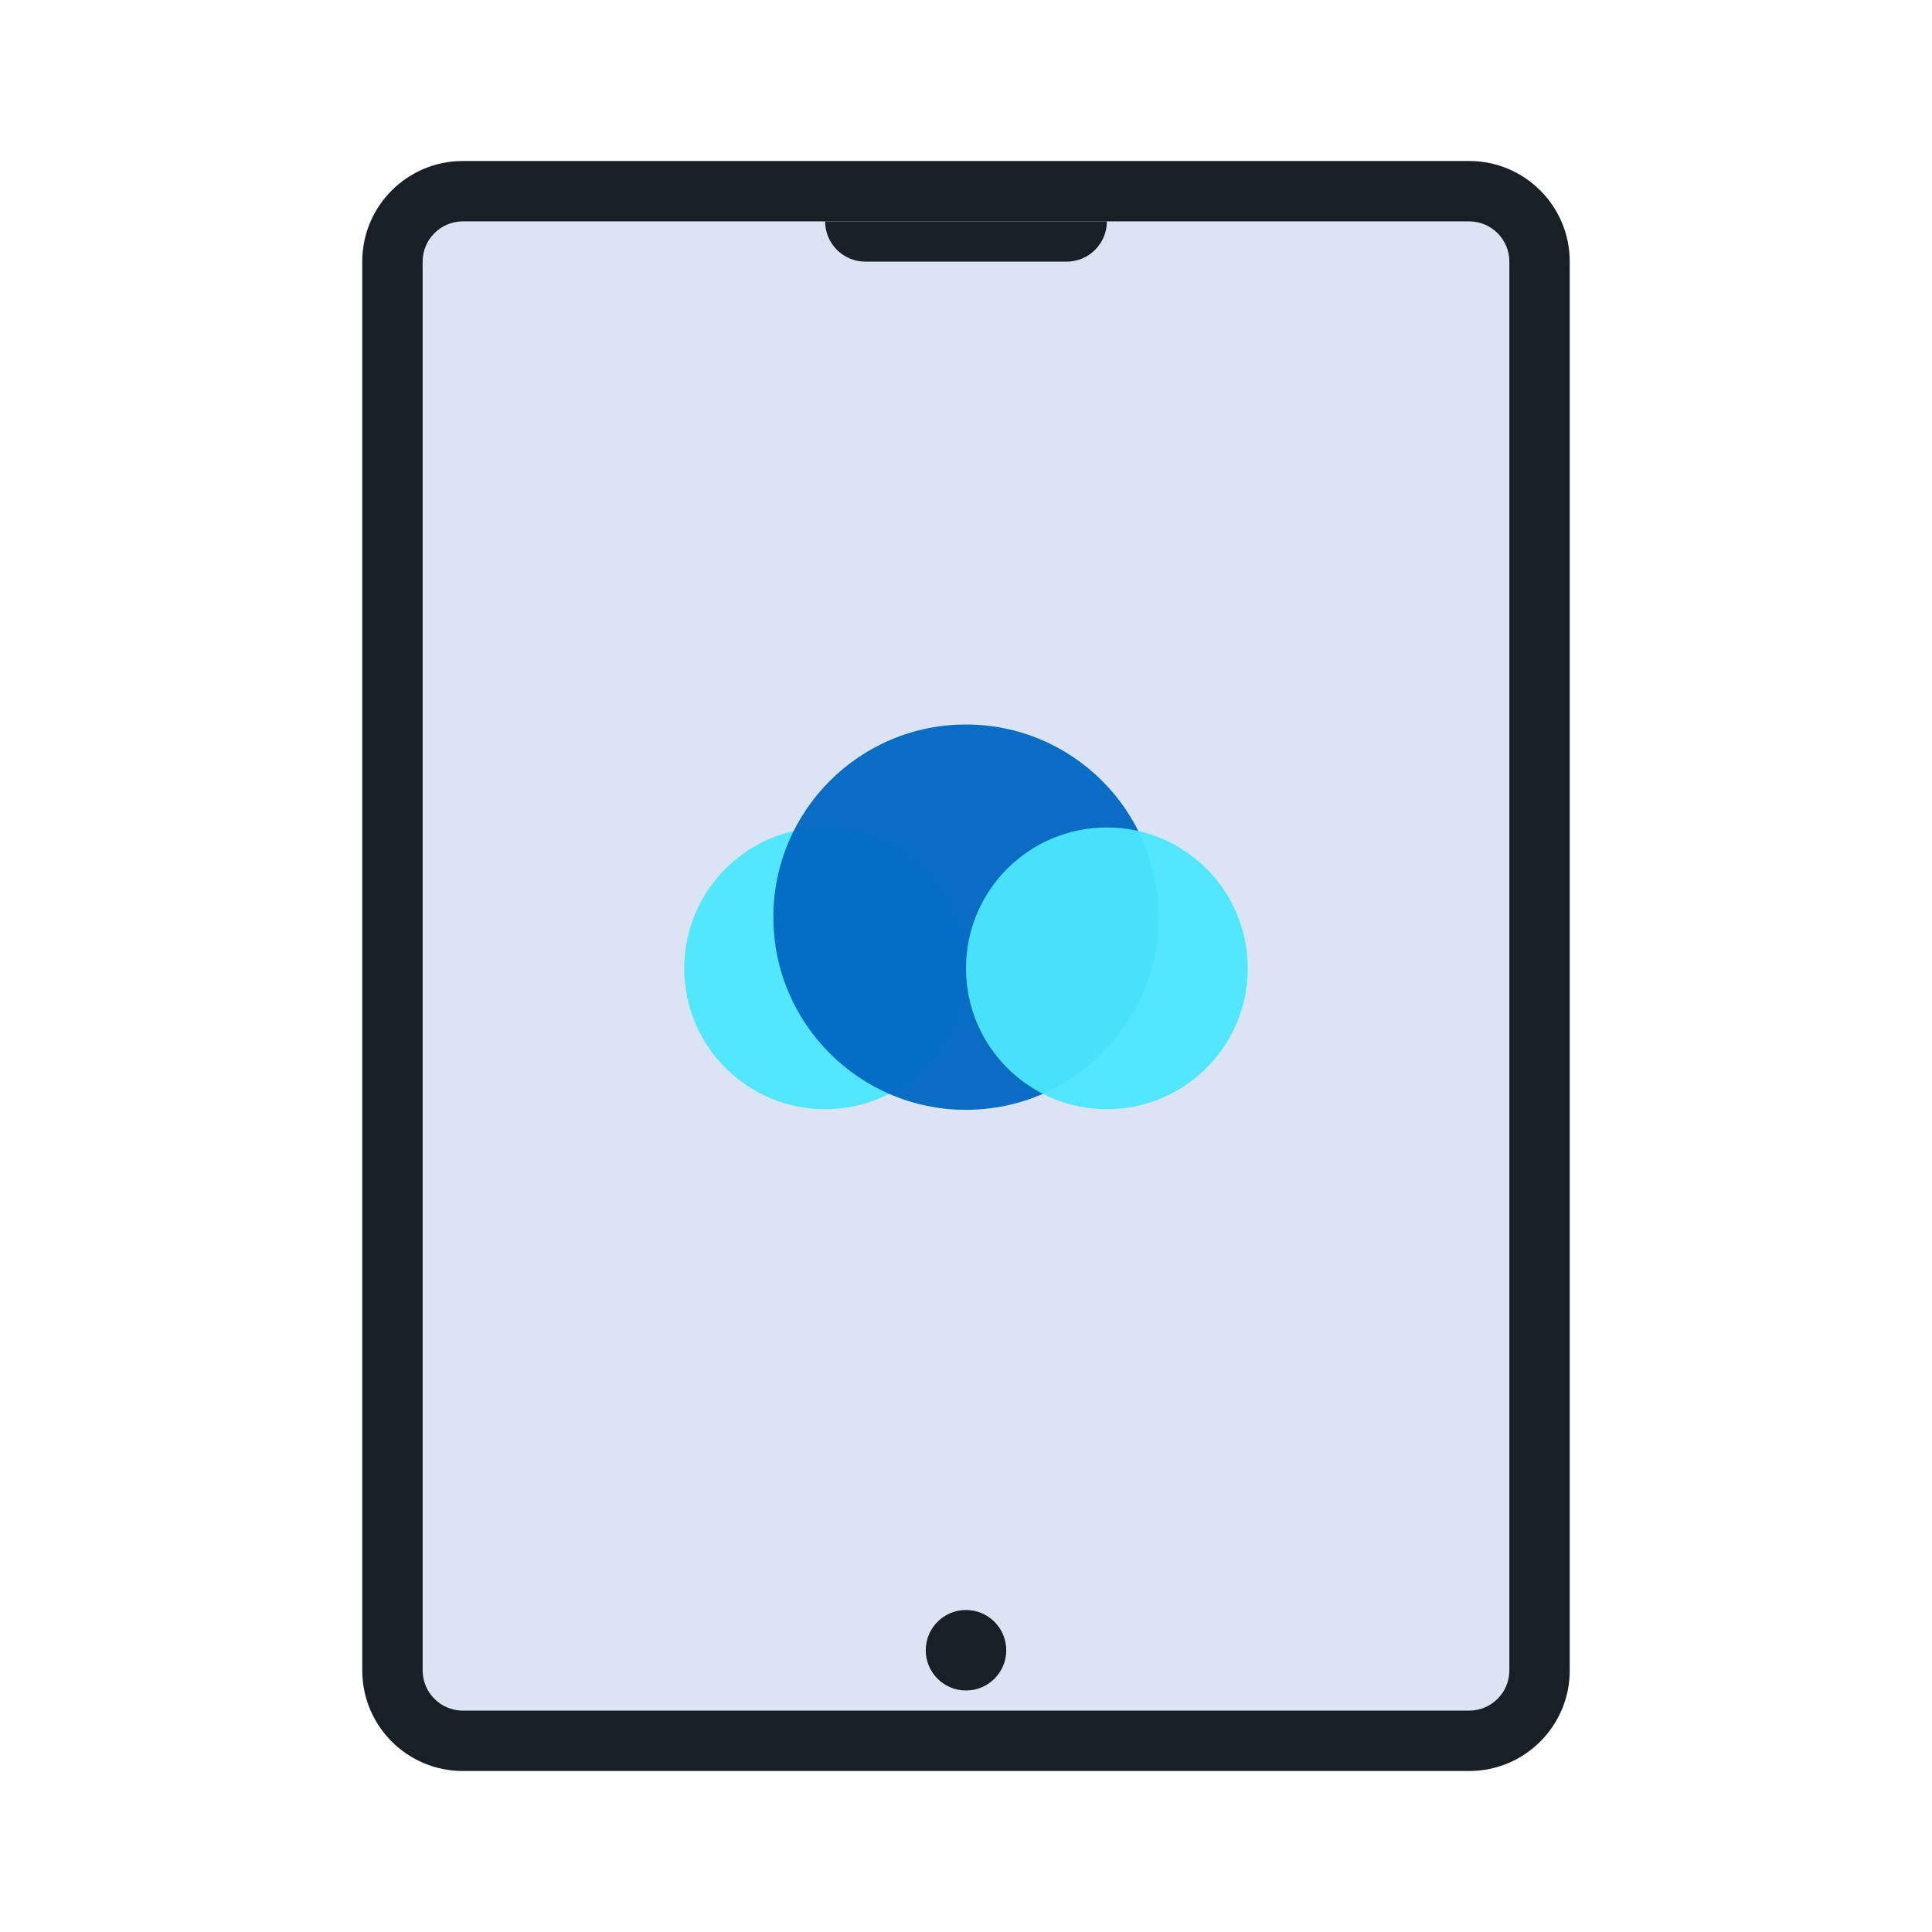
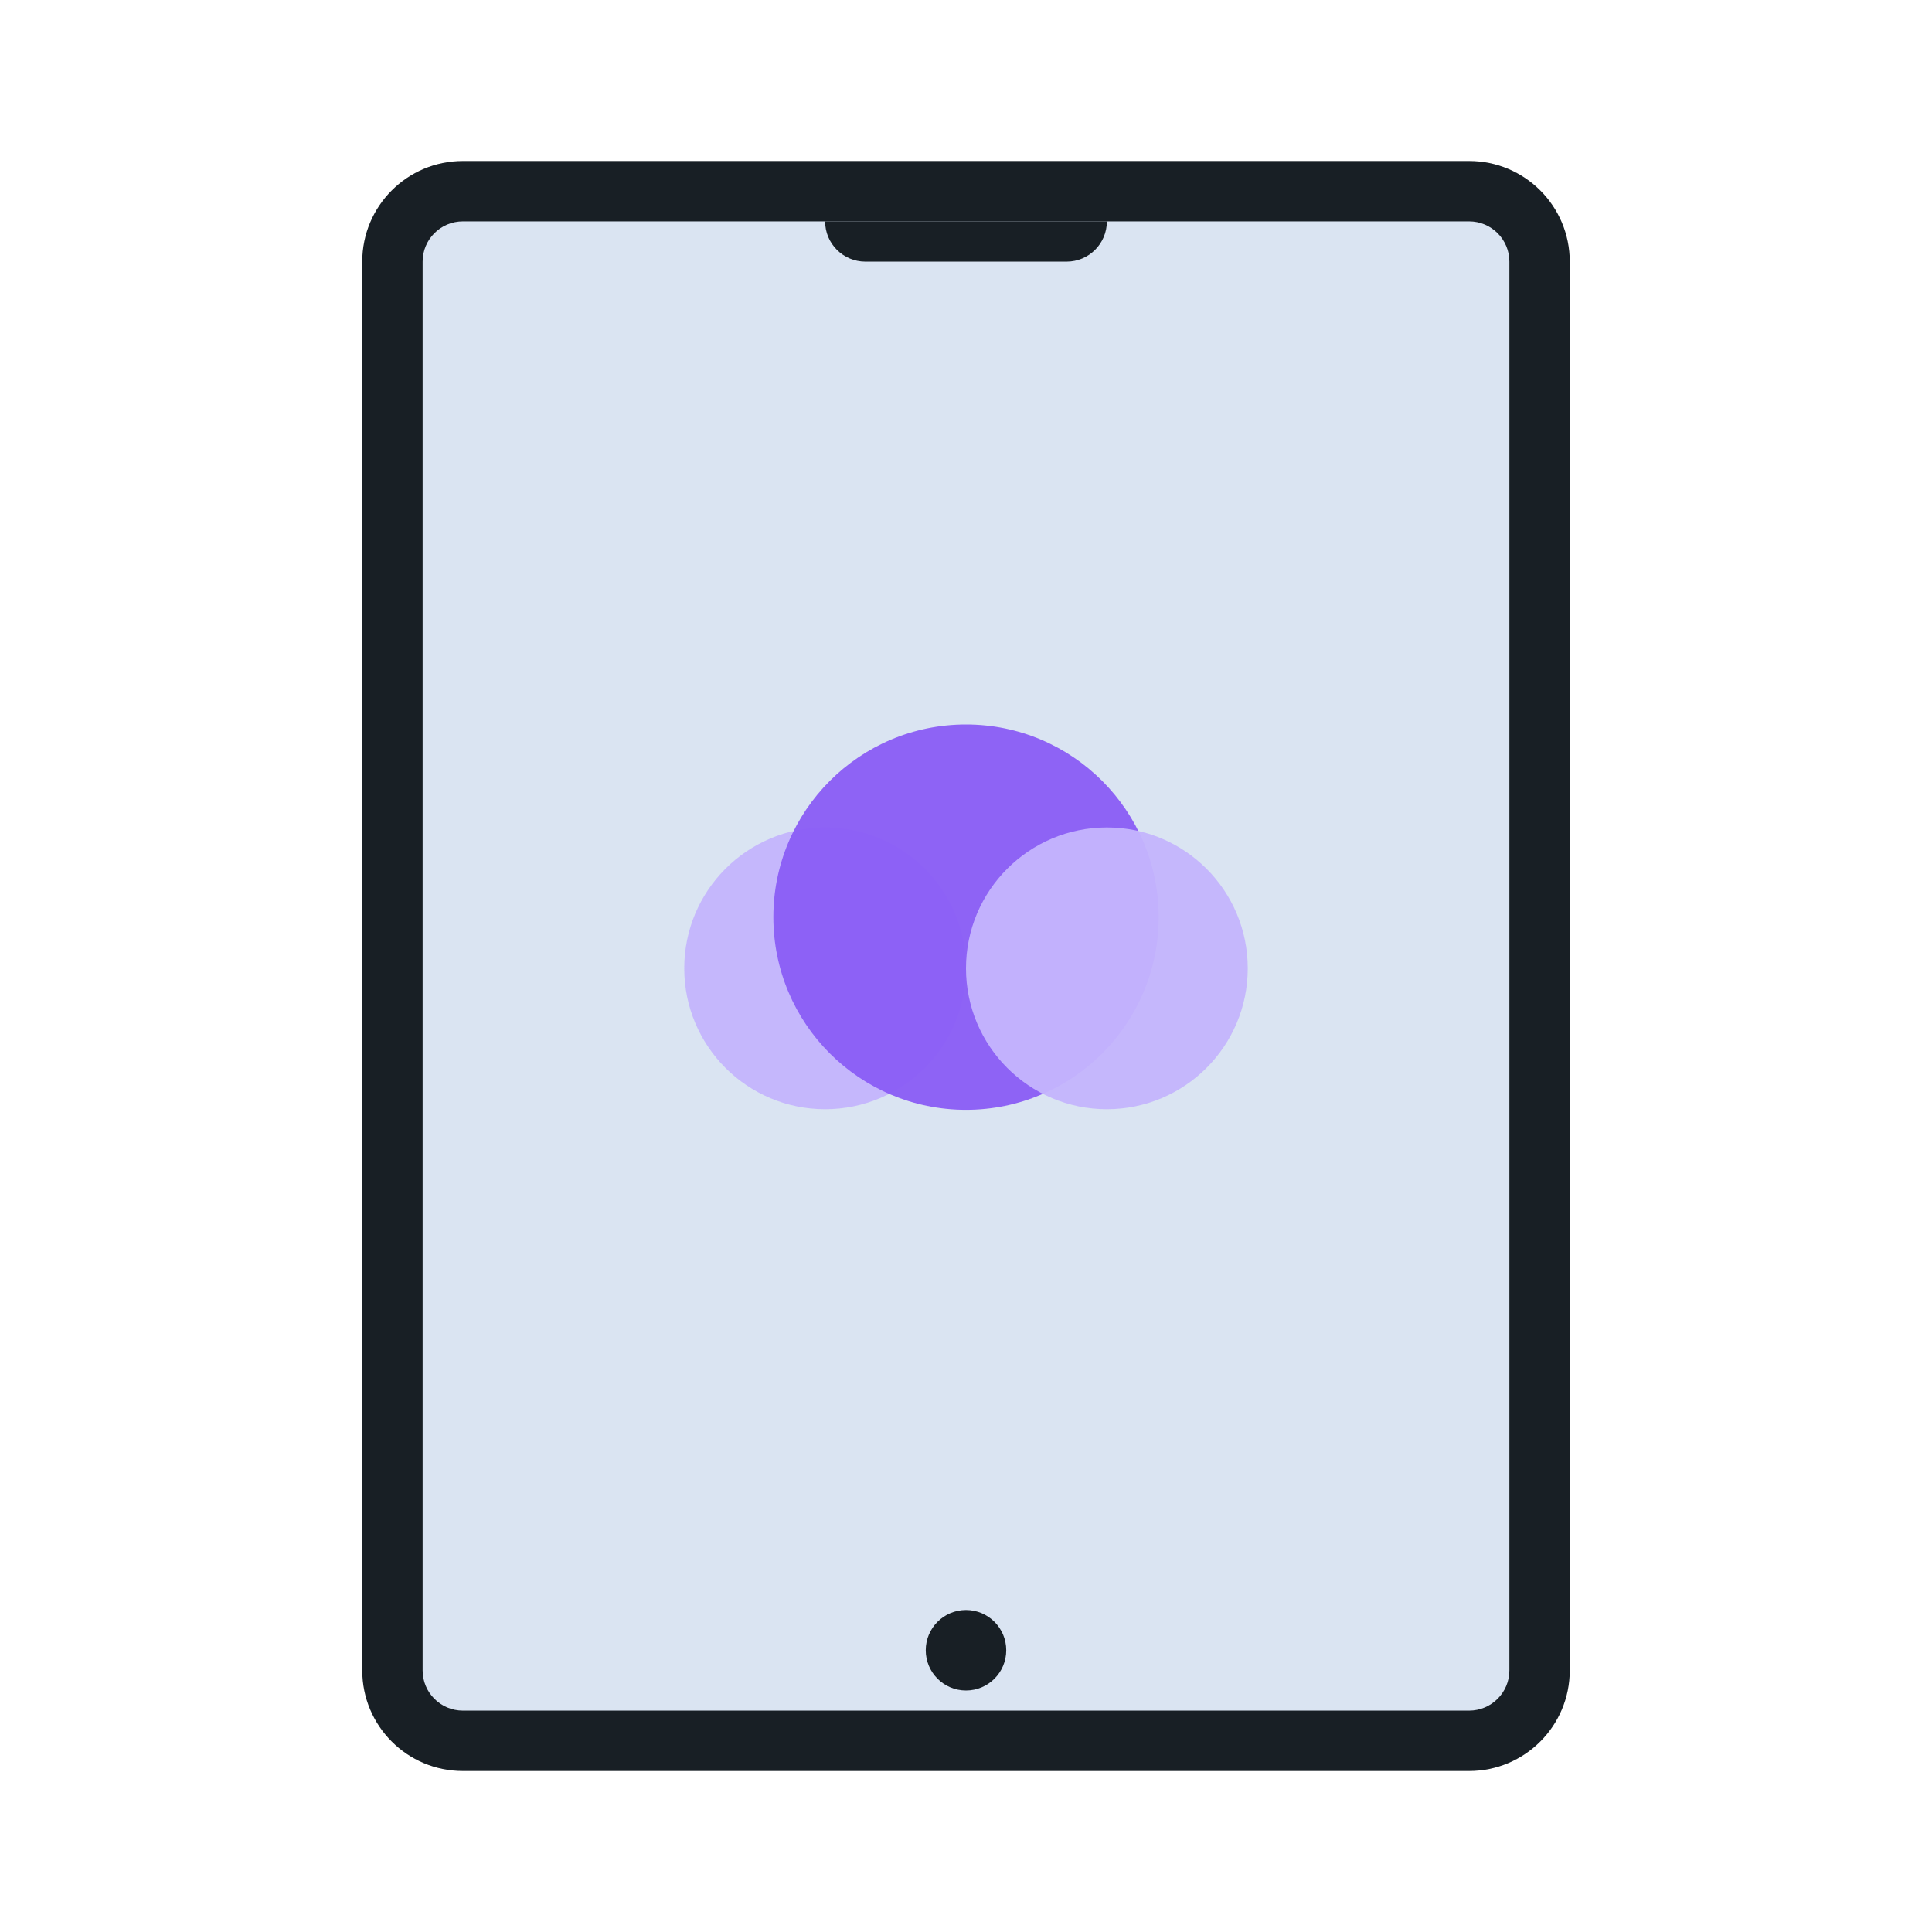
<svg xmlns="http://www.w3.org/2000/svg" width="48" height="48" viewBox="0 0 48 48" fill="none">
  <path d="M10 5H38V43H10V5Z" fill="#DAE4F2" />
-   <path opacity="0.95" d="M20.5 27.558C22.433 27.558 24 25.991 24 24.058C24 22.125 22.433 20.558 20.5 20.558C18.567 20.558 17 22.125 17 24.058C17 25.991 18.567 27.558 20.5 27.558Z" fill="#4CE7FF" />
-   <path opacity="0.95" d="M24 27.573C26.643 27.573 28.786 25.43 28.786 22.786C28.786 20.143 26.643 18 24 18C21.357 18 19.214 20.143 19.214 22.786C19.214 25.43 21.357 27.573 24 27.573Z" fill="#0067C2" />
-   <path opacity="0.95" d="M27.5 27.558C29.433 27.558 31 25.991 31 24.058C31 22.125 29.433 20.558 27.5 20.558C25.567 20.558 24 22.125 24 24.058C24 25.991 25.567 27.558 27.5 27.558Z" fill="#4CE7FF" />
+   <path opacity="0.95" d="M20.5 27.558C22.433 27.558 24 25.991 24 24.058C24 22.125 22.433 20.558 20.5 20.558C18.567 20.558 17 22.125 17 24.058C17 25.991 18.567 27.558 20.5 27.558Z" fill="#c4b5fd" />
+   <path opacity="0.95" d="M24 27.573C26.643 27.573 28.786 25.43 28.786 22.786C28.786 20.143 26.643 18 24 18C21.357 18 19.214 20.143 19.214 22.786C19.214 25.43 21.357 27.573 24 27.573Z" fill="#8b5cf6" />
+   <path opacity="0.95" d="M27.5 27.558C29.433 27.558 31 25.991 31 24.058C31 22.125 29.433 20.558 27.5 20.558C25.567 20.558 24 22.125 24 24.058C24 25.991 25.567 27.558 27.5 27.558Z" fill="#c4b5fd" />
  <path fill-rule="evenodd" clip-rule="evenodd" d="M36.5 5.5H11.5C10.948 5.5 10.5 5.948 10.5 6.5V41.5C10.5 42.052 10.948 42.5 11.5 42.5H36.5C37.052 42.5 37.5 42.052 37.5 41.5V6.5C37.5 5.948 37.052 5.5 36.5 5.5ZM11.5 4C10.119 4 9 5.119 9 6.5V41.5C9 42.881 10.119 44 11.5 44H36.5C37.881 44 39 42.881 39 41.5V6.5C39 5.119 37.881 4 36.5 4H11.5Z" fill="#181F25" />
  <path d="M25 41C25 41.552 24.552 42 24 42C23.448 42 23 41.552 23 41C23 40.448 23.448 40 24 40C24.552 40 25 40.448 25 41Z" fill="#181F25" />
  <path d="M20.5 5.5H27.5C27.5 6.052 27.052 6.5 26.5 6.5H21.5C20.948 6.5 20.5 6.052 20.5 5.5Z" fill="#181F25" />
</svg>
